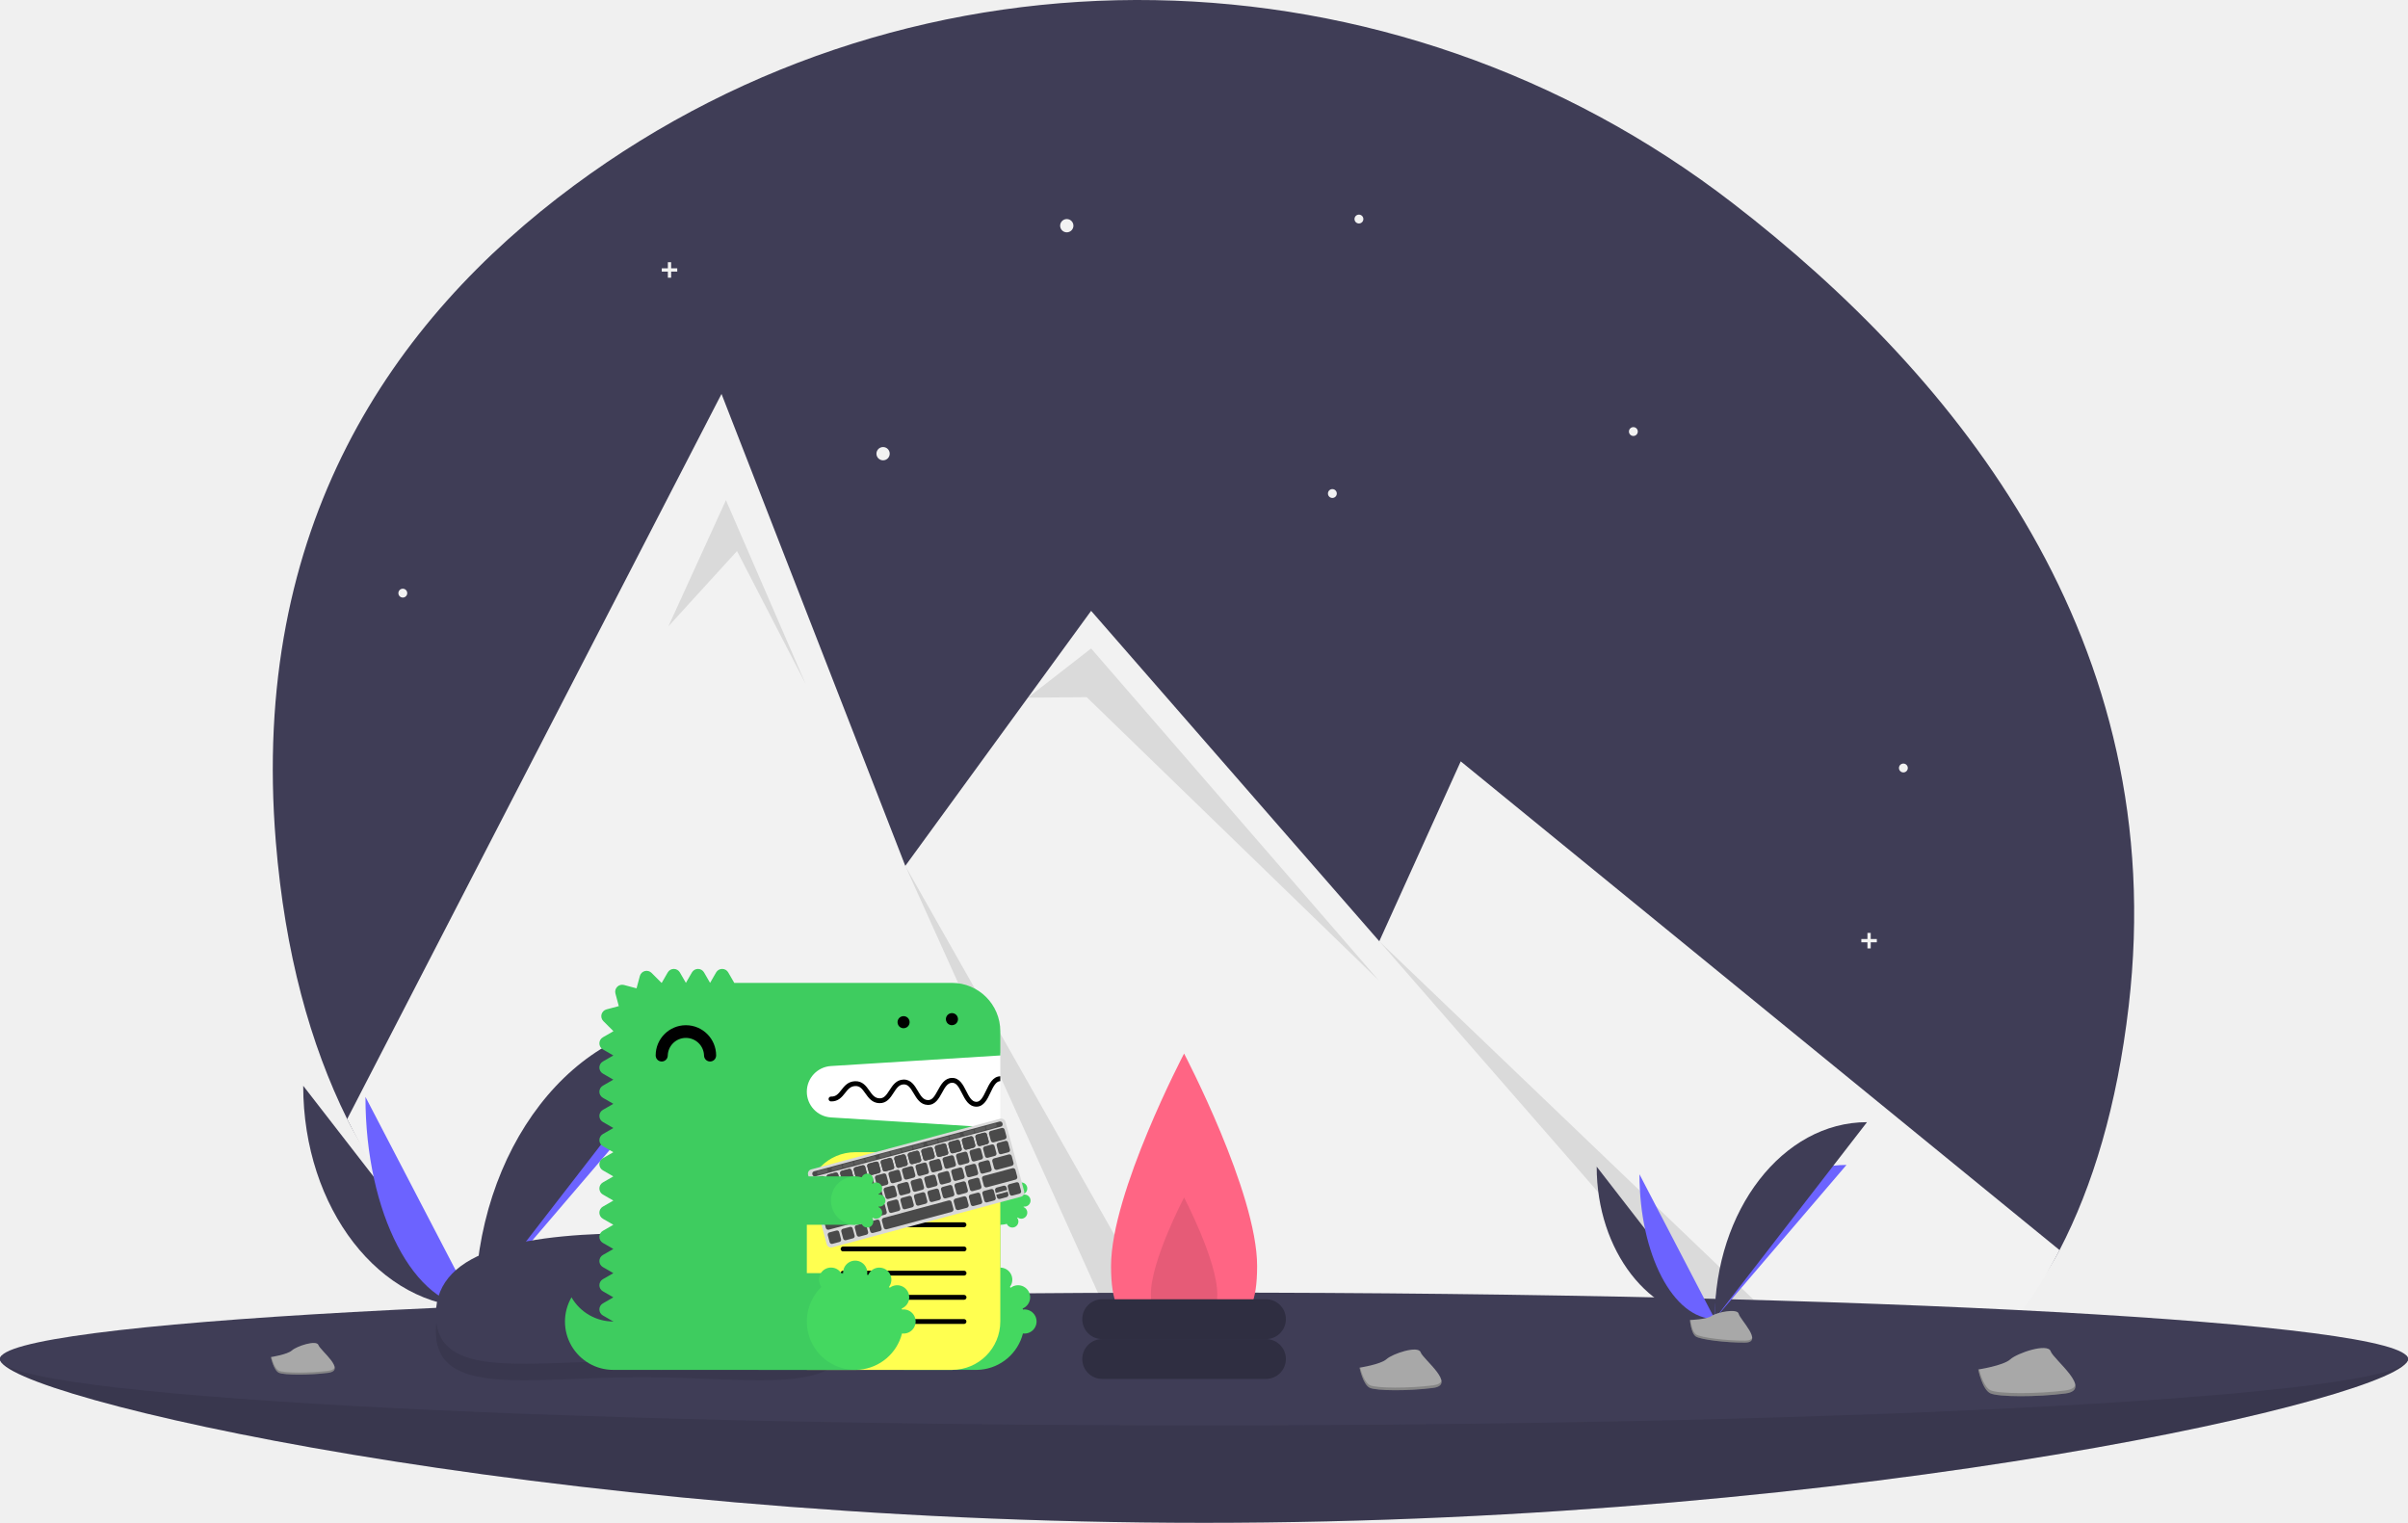
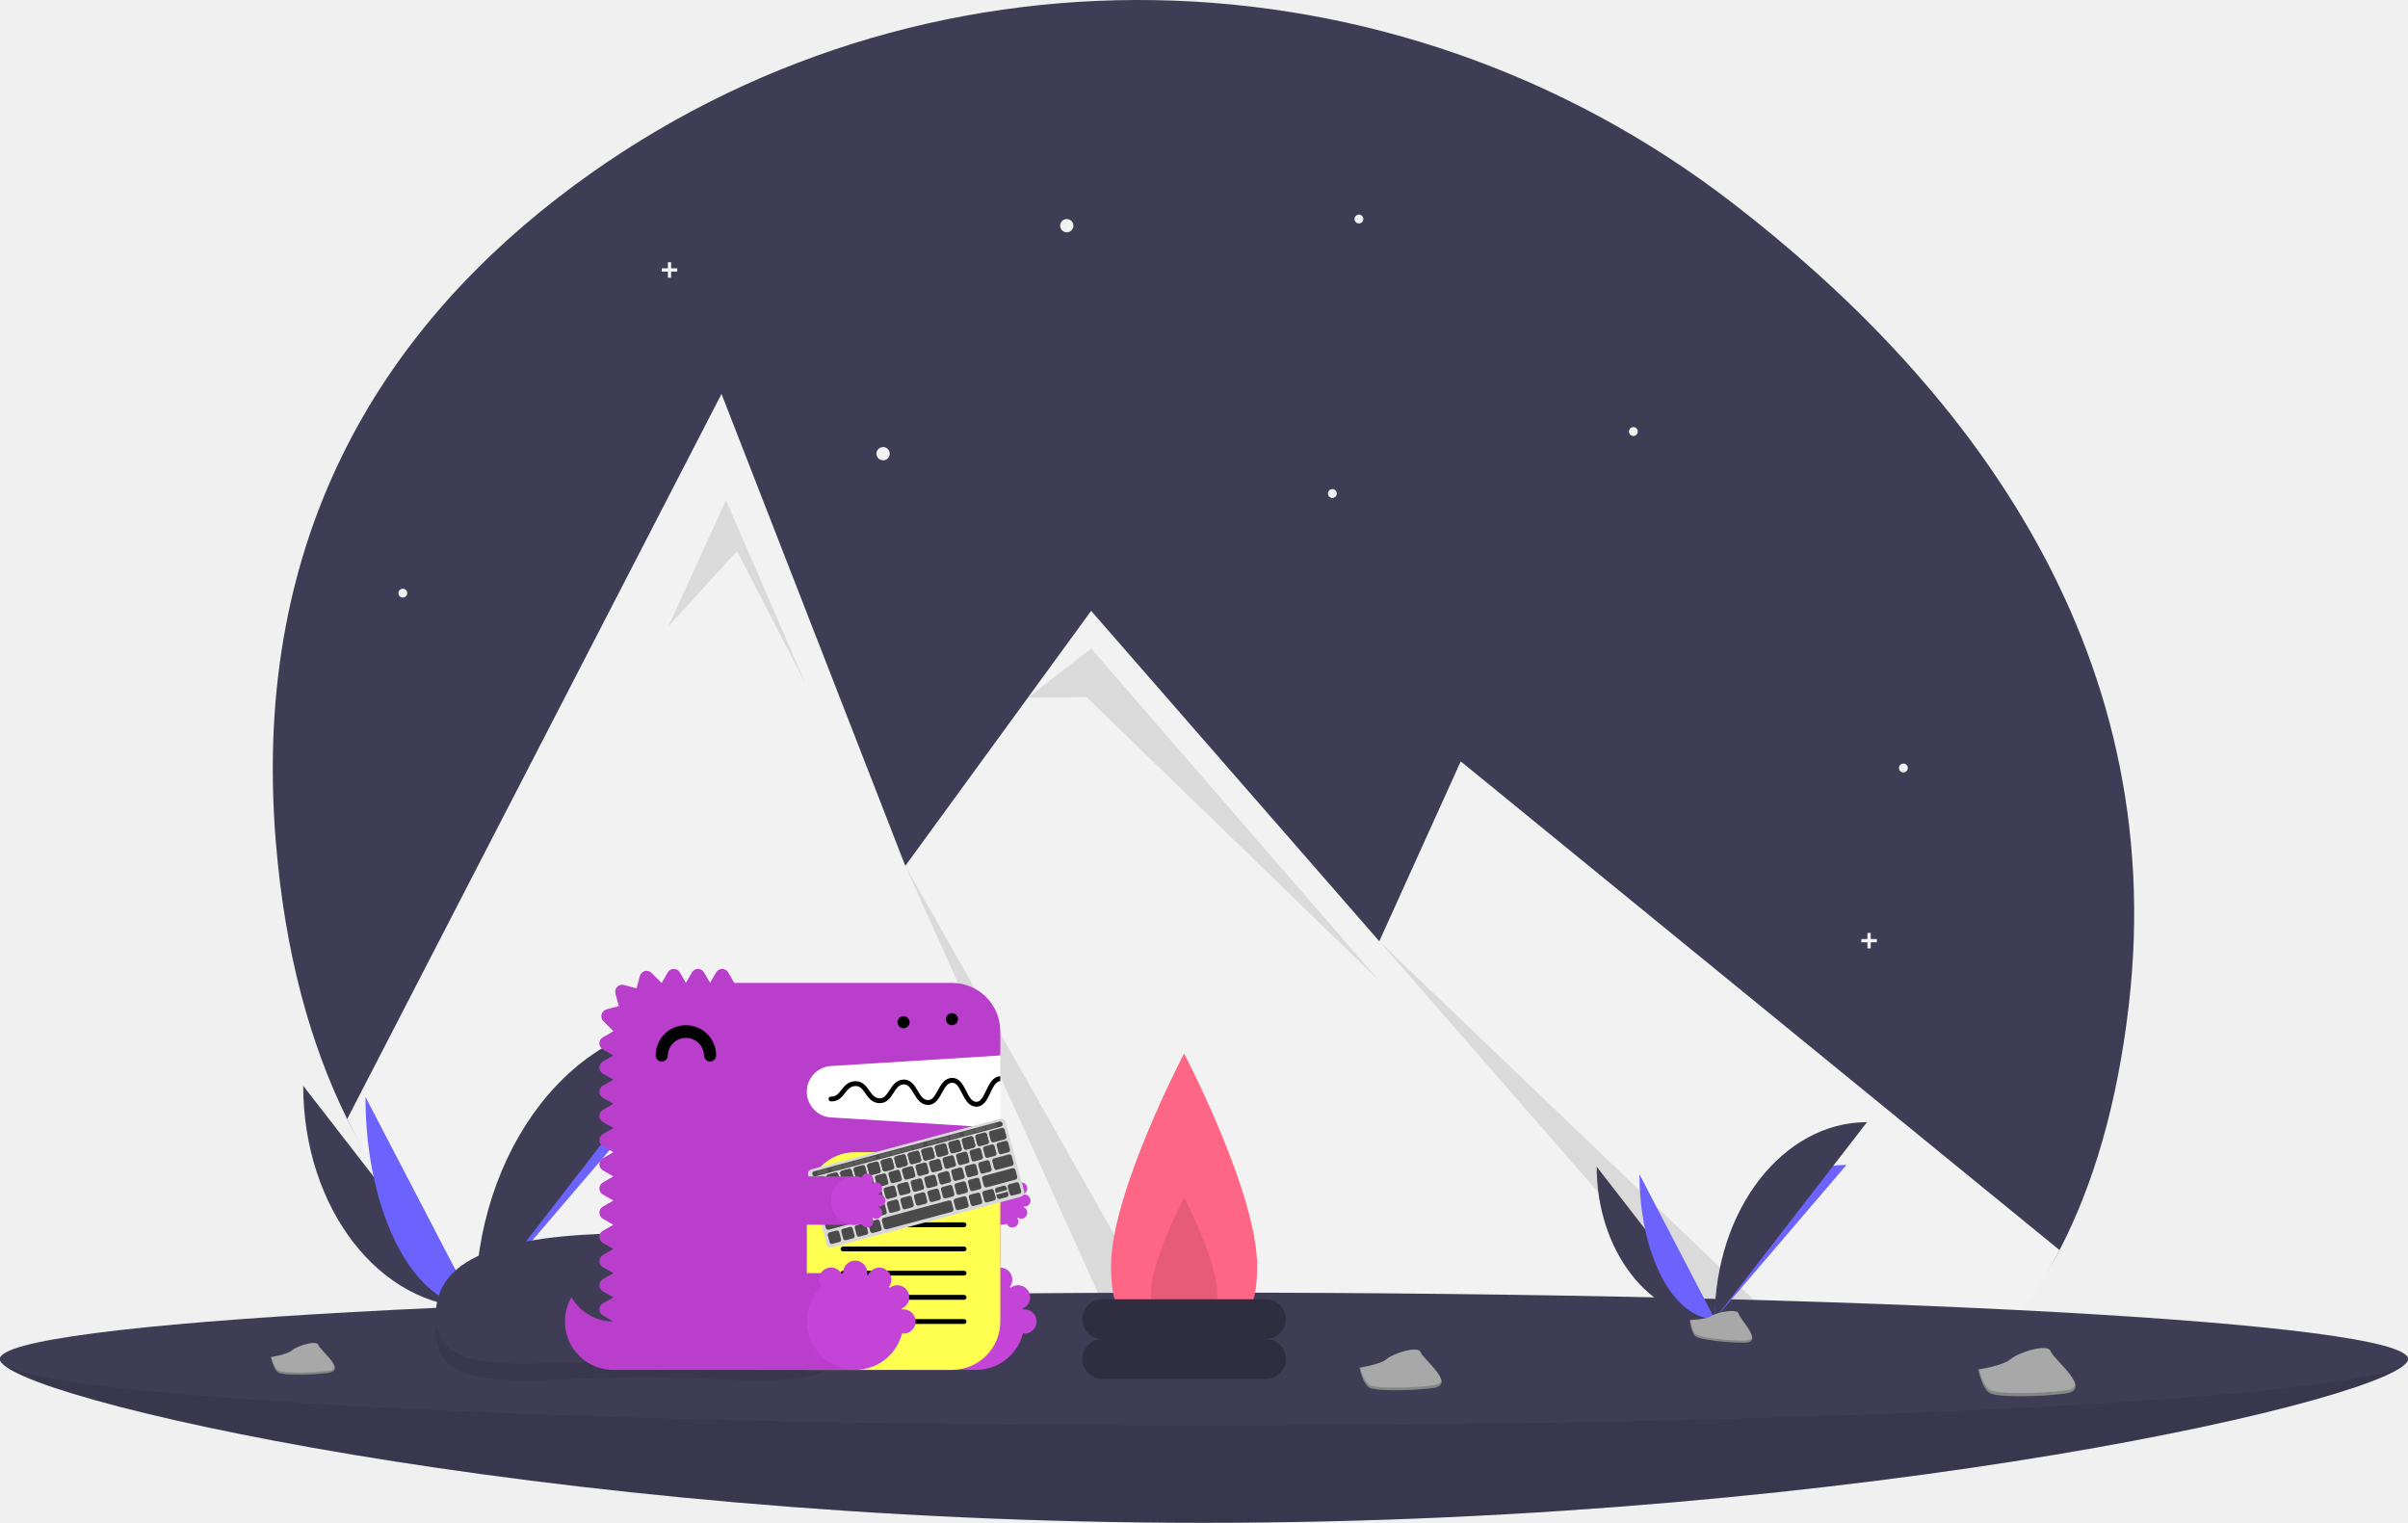
<svg xmlns="http://www.w3.org/2000/svg" width="1088" height="687.962" viewBox="0 0 1088 687.962">
  <g id="Group_12" data-name="Group 12" transform="translate(-57 -56)">
    <g id="Group_11" data-name="Group 11" transform="translate(57 56)">
      <path id="Path_83" data-name="Path 83" d="M1017.81,560.461c-5.27,45.15-16.22,81.4-31.25,110.31-20,38.52-54.21,54.04-84.77,70.28a193.275,193.275,0,0,1-27.46,11.94c-55.61,19.3-117.85,14.18-166.74,3.99a657.282,657.282,0,0,0-104.09-13.16q-14.97-.675-29.97-.67c-15.42.02-293.07,5.29-360.67-131.57-16.69-33.76-28.13-75-32.24-125.27-11.63-142.12,52.29-235.46,134.74-296.47,155.97-115.41,369.76-110.57,523.43,7.88C941.15,276.621,1036.99,396.031,1017.81,560.461Z" transform="translate(-56 -106.019)" fill="#3f3d56" />
      <path id="Path_84" data-name="Path 84" d="M986.56,670.771c-20,38.52-47.21,64.04-77.77,80.28a193.272,193.272,0,0,1-27.46,11.94c-55.61,19.3-117.85,14.18-166.74,3.99a657.3,657.3,0,0,0-104.09-13.16q-14.97-.675-29.97-.67-23.13.03-46.25,1.72c-100.17,7.36-253.82-6.43-321.42-143.29L382,283.981,444.95,445.6l20.09,51.59,55.37-75.98L549,381.981l130.2,149.27,36.8-81.27L970.78,657.9l14.21,11.59Z" transform="translate(-56 -106.019)" fill="#f2f2f2" />
      <path id="Path_85" data-name="Path 85" d="M302,282.962l26-57,36,83-31-60Z" opacity="0.1" />
      <path id="Path_86" data-name="Path 86" d="M610.5,753.821q-14.97-.675-29.97-.67L465.04,497.191Z" transform="translate(-56 -106.019)" opacity="0.1" />
      <path id="Path_87" data-name="Path 87" d="M464.411,315.191,493,292.962l130,150-132-128Z" opacity="0.1" />
      <path id="Path_88" data-name="Path 88" d="M908.79,751.051a193.265,193.265,0,0,1-27.46,11.94L679.2,531.251Z" transform="translate(-56 -106.019)" opacity="0.1" />
      <circle id="Ellipse_11" data-name="Ellipse 11" cx="3" cy="3" r="3" transform="translate(479 98.962)" fill="#f2f2f2" />
      <circle id="Ellipse_12" data-name="Ellipse 12" cx="3" cy="3" r="3" transform="translate(396 201.962)" fill="#f2f2f2" />
      <circle id="Ellipse_13" data-name="Ellipse 13" cx="2" cy="2" r="2" transform="translate(600 220.962)" fill="#f2f2f2" />
      <circle id="Ellipse_14" data-name="Ellipse 14" cx="2" cy="2" r="2" transform="translate(180 265.962)" fill="#f2f2f2" />
      <circle id="Ellipse_15" data-name="Ellipse 15" cx="2" cy="2" r="2" transform="translate(612 96.962)" fill="#f2f2f2" />
      <circle id="Ellipse_16" data-name="Ellipse 16" cx="2" cy="2" r="2" transform="translate(736 192.962)" fill="#f2f2f2" />
      <circle id="Ellipse_17" data-name="Ellipse 17" cx="2" cy="2" r="2" transform="translate(858 344.962)" fill="#f2f2f2" />
      <path id="Path_89" data-name="Path 89" d="M306,121.222h-2.76v-2.76h-1.48v2.76H299V122.7h2.76v2.759h1.48V122.7H306Z" fill="#f2f2f2" />
      <path id="Path_90" data-name="Path 90" d="M848,424.222h-2.76v-2.76h-1.48v2.76H841V425.7h2.76v2.759h1.48V425.7H848Z" fill="#f2f2f2" />
      <path id="Path_91" data-name="Path 91" d="M1144,719.981c0,16.569-243.557,74-544,74s-544-57.431-544-74,243.557,14,544,14S1144,703.413,1144,719.981Z" transform="translate(-56 -106.019)" fill="#3f3d56" />
      <path id="Path_92" data-name="Path 92" d="M1144,719.981c0,16.569-243.557,74-544,74s-544-57.431-544-74,243.557,14,544,14S1144,703.413,1144,719.981Z" transform="translate(-56 -106.019)" opacity="0.1" />
      <ellipse id="Ellipse_18" data-name="Ellipse 18" cx="544" cy="30" rx="544" ry="30" transform="translate(0 583.962)" fill="#3f3d56" />
      <path id="Path_93" data-name="Path 93" d="M624,677.981c0,33.137-14.775,24-33,24s-33,9.137-33-24,33-96,33-96S624,644.844,624,677.981Z" transform="translate(-56 -106.019)" fill="#ff6584" />
      <path id="Path_94" data-name="Path 94" d="M606,690.66c0,15.062-6.716,10.909-15,10.909s-15,4.153-15-10.909,15-43.636,15-43.636S606,675.6,606,690.66Z" transform="translate(-56 -106.019)" opacity="0.1" />
      <rect id="Rectangle_97" data-name="Rectangle 97" width="92" height="18" rx="9" transform="translate(489 604.962)" fill="#2f2e41" />
      <rect id="Rectangle_98" data-name="Rectangle 98" width="92" height="18" rx="9" transform="translate(489 586.962)" fill="#2f2e41" />
      <path id="Path_95" data-name="Path 95" d="M193,596.547c0,55.343,34.719,100.126,77.626,100.126" transform="translate(-56 -106.019)" fill="#3f3d56" />
      <path id="Path_96" data-name="Path 96" d="M270.626,696.673c0-55.965,38.745-101.251,86.626-101.251" transform="translate(-56 -106.019)" fill="#6c63ff" />
      <path id="Path_97" data-name="Path 97" d="M221.125,601.564c0,52.57,22.14,95.109,49.5,95.109" transform="translate(-56 -106.019)" fill="#6c63ff" />
      <path id="Path_98" data-name="Path 98" d="M270.626,696.673c0-71.511,44.783-129.377,100.126-129.377" transform="translate(-56 -106.019)" fill="#3f3d56" />
      <path id="Path_99" data-name="Path 99" d="M254.3,697.379s11.009-.339,14.326-2.7,16.934-5.183,17.757-1.395,16.544,18.844,4.115,18.945-28.879-1.936-32.19-3.953S254.3,697.379,254.3,697.379Z" transform="translate(-56 -106.019)" fill="#a8a8a8" />
      <path id="Path_100" data-name="Path 100" d="M290.716,710.909c-12.429.1-28.879-1.936-32.19-3.953-2.522-1.536-3.527-7.048-3.863-9.591l-.368.014s.7,8.879,4.009,10.9,19.761,4.053,32.19,3.953c3.588-.029,4.827-1.305,4.759-3.2C294.755,710.174,293.386,710.887,290.716,710.909Z" transform="translate(-56 -106.019)" opacity="0.2" />
      <path id="Path_101" data-name="Path 101" d="M777.429,633.081c0,38.029,23.857,68.8,53.341,68.8" transform="translate(-56 -106.019)" fill="#3f3d56" />
      <path id="Path_102" data-name="Path 102" d="M830.769,701.882c0-38.456,26.623-69.575,59.525-69.575" transform="translate(-56 -106.019)" fill="#6c63ff" />
      <path id="Path_103" data-name="Path 103" d="M796.755,636.528c0,36.124,15.213,65.354,34.014,65.354" transform="translate(-56 -106.019)" fill="#6c63ff" />
      <path id="Path_104" data-name="Path 104" d="M830.769,701.882c0-49.139,30.773-88.9,68.8-88.9" transform="translate(-56 -106.019)" fill="#3f3d56" />
      <path id="Path_105" data-name="Path 105" d="M819.548,702.367s7.565-.233,9.844-1.856,11.636-3.562,12.2-.958,11.368,12.949,2.828,13.018-19.844-1.33-22.119-2.716S819.548,702.367,819.548,702.367Z" transform="translate(-56 -106.019)" fill="#a8a8a8" />
      <path id="Path_106" data-name="Path 106" d="M844.574,711.664c-8.54.069-19.844-1.33-22.119-2.716-1.733-1.056-2.423-4.843-2.654-6.59l-.253.01s.479,6.1,2.755,7.487,13.579,2.785,22.119,2.716c2.465-.02,3.317-.9,3.27-2.2C847.349,711.159,846.409,711.649,844.574,711.664Z" transform="translate(-56 -106.019)" opacity="0.2" />
      <path id="Path_107" data-name="Path 107" d="M949.813,724.718s11.36-1.729,14.5-4.591,16.89-7.488,18.217-3.667,19.494,17.447,6.633,19.107-30.153,1.609-33.835-.065S949.813,724.718,949.813,724.718Z" transform="translate(-56 -106.019)" fill="#a8a8a8" />
      <path id="Path_108" data-name="Path 108" d="M989.228,734.173c-12.86,1.659-30.153,1.609-33.835-.065-2.8-1.275-4.535-6.858-5.2-9.45l-.379.061s1.833,9.109,5.516,10.783,20.975,1.725,33.835.065c3.712-.479,4.836-1.956,4.529-3.906C993.319,732.907,991.991,733.817,989.228,734.173Z" transform="translate(-56 -106.019)" opacity="0.2" />
      <path id="Path_109" data-name="Path 109" d="M670.26,723.9s9.587-1.459,12.237-3.875,14.255-6.32,15.374-3.095,16.452,14.725,5.6,16.125-25.448,1.358-28.555-.055S670.26,723.9,670.26,723.9Z" transform="translate(-56 -106.019)" fill="#a8a8a8" />
      <path id="Path_110" data-name="Path 110" d="M703.524,731.875c-10.853,1.4-25.448,1.358-28.555-.055-2.367-1.076-3.827-5.788-4.39-7.976l-.32.051s1.547,7.687,4.655,9.1,17.7,1.456,28.555.055c3.133-.4,4.081-1.651,3.822-3.3C706.977,730.807,705.856,731.575,703.524,731.875Z" transform="translate(-56 -106.019)" opacity="0.2" />
      <path id="Path_111" data-name="Path 111" d="M178.389,719.109s7.463-1.136,9.527-3.016,11.1-4.92,11.969-2.409,12.808,11.463,4.358,12.553-19.811,1.057-22.23-.043S178.389,719.109,178.389,719.109Z" transform="translate(-56 -106.019)" fill="#a8a8a8" />
      <path id="Path_112" data-name="Path 112" d="M204.285,725.321c-8.449,1.09-19.811,1.057-22.23-.043-1.842-.838-2.979-4.506-3.417-6.209l-.249.04s1.2,5.984,3.624,7.085,13.781,1.133,22.23.043c2.439-.315,3.177-1.285,2.976-2.566C206.973,724.489,206.1,725.087,204.285,725.321Z" transform="translate(-56 -106.019)" opacity="0.2" />
      <path id="Path_113" data-name="Path 113" d="M439.7,707.337c0,30.22-42.124,20.873-93.7,20.873s-93.074,9.347-93.074-20.873,42.118-36.793,93.694-36.793S439.7,677.117,439.7,707.337Z" transform="translate(-56 -106.019)" opacity="0.1" />
      <path id="Path_114" data-name="Path 114" d="M439.7,699.9c0,30.22-42.124,20.873-93.7,20.873s-93.074,9.347-93.074-20.873S295.04,663.1,346.616,663.1,439.7,669.676,439.7,699.9Z" transform="translate(-56 -106.019)" fill="#3f3d56" />
    </g>
    <g id="docusaurus_keytar" transform="translate(312.271 493.733)">
      <path id="Path_40" data-name="Path 40" d="M99,52h91.791V89.153H99Z" transform="translate(5.904 -14.001)" fill="#fff" fill-rule="evenodd" />
-       <path id="Path_41" data-name="Path 41" d="M24.855,163.927A21.828,21.828,0,0,1,5.947,153a21.829,21.829,0,0,0,18.908,32.782H46.71V163.927Z" transform="translate(-3 -4.634)" fill="#3ecc5f" fill-rule="evenodd" />
-       <path id="Path_42" data-name="Path 42" d="M121.861,61.1l76.514-4.782V45.39A21.854,21.854,0,0,0,176.52,23.535H78.173L75.441,18.8a3.154,3.154,0,0,0-5.464,0l-2.732,4.732L64.513,18.8a3.154,3.154,0,0,0-5.464,0l-2.732,4.732L53.586,18.8a3.154,3.154,0,0,0-5.464,0L45.39,23.535c-.024,0-.046,0-.071,0l-4.526-4.525a3.153,3.153,0,0,0-5.276,1.414l-1.5,5.577-5.674-1.521a3.154,3.154,0,0,0-3.863,3.864L26,34.023l-5.575,1.494a3.155,3.155,0,0,0-1.416,5.278l4.526,4.526c0,.023,0,.046,0,.07L18.8,48.122a3.154,3.154,0,0,0,0,5.464l4.732,2.732L18.8,59.05a3.154,3.154,0,0,0,0,5.464l4.732,2.732L18.8,69.977a3.154,3.154,0,0,0,0,5.464l4.732,2.732L18.8,80.9a3.154,3.154,0,0,0,0,5.464L23.535,89.1,18.8,91.832a3.154,3.154,0,0,0,0,5.464l4.732,2.732L18.8,102.76a3.154,3.154,0,0,0,0,5.464l4.732,2.732L18.8,113.687a3.154,3.154,0,0,0,0,5.464l4.732,2.732L18.8,124.615a3.154,3.154,0,0,0,0,5.464l4.732,2.732L18.8,135.542a3.154,3.154,0,0,0,0,5.464l4.732,2.732L18.8,146.469a3.154,3.154,0,0,0,0,5.464l4.732,2.732L18.8,157.4a3.154,3.154,0,0,0,0,5.464l4.732,2.732L18.8,168.324a3.154,3.154,0,0,0,0,5.464l4.732,2.732A21.854,21.854,0,0,0,45.39,198.375H176.52a21.854,21.854,0,0,0,21.855-21.855V89.1l-76.514-4.782a11.632,11.632,0,0,1,0-23.219" transform="translate(-1.681 -17.226)" fill="#3ecc5f" fill-rule="evenodd" />
-       <path id="Path_43" data-name="Path 43" d="M143,186.71h32.782V143H143Z" transform="translate(9.984 -5.561)" fill="#3ecc5f" fill-rule="evenodd" />
-       <path id="Path_44" data-name="Path 44" d="M196.71,159.855a5.438,5.438,0,0,0-.7.07c-.042-.164-.081-.329-.127-.493a5.457,5.457,0,1,0-5.4-9.372q-.181-.185-.366-.367a5.454,5.454,0,1,0-9.384-5.4c-.162-.046-.325-.084-.486-.126a5.467,5.467,0,1,0-10.788,0c-.162.042-.325.08-.486.126a5.457,5.457,0,1,0-9.384,5.4,21.843,21.843,0,1,0,36.421,21.02,5.452,5.452,0,1,0,.7-10.858" transform="translate(10.912 -6.025)" fill="#44d860" fill-rule="evenodd" />
-       <path id="Path_45" data-name="Path 45" d="M153,124.855h32.782V103H153Z" transform="translate(10.912 -9.271)" fill="#3ecc5f" fill-rule="evenodd" />
-       <path id="Path_46" data-name="Path 46" d="M194.855,116.765a2.732,2.732,0,1,0,0-5.464,2.811,2.811,0,0,0-.349.035c-.022-.082-.04-.164-.063-.246a2.733,2.733,0,0,0-1.052-5.253,2.7,2.7,0,0,0-1.648.566q-.09-.093-.184-.184a2.7,2.7,0,0,0,.553-1.633,2.732,2.732,0,0,0-5.245-1.07,10.928,10.928,0,1,0,0,21.031,2.732,2.732,0,0,0,5.245-1.07,2.7,2.7,0,0,0-.553-1.633q.093-.09.184-.184a2.7,2.7,0,0,0,1.648.566,2.732,2.732,0,0,0,1.052-5.253c.023-.081.042-.164.063-.246a2.814,2.814,0,0,0,.349.035" transform="translate(12.767 -9.377)" fill="#44d860" fill-rule="evenodd" />
+       <path id="Path_41" data-name="Path 41" d="M24.855,163.927A21.828,21.828,0,0,1,5.947,153a21.829,21.829,0,0,0,18.908,32.782H46.71V163.927Z" transform="translate(-3 -4.634)" fill="#b93ecc" fill-rule="evenodd" />
+       <path id="Path_42" data-name="Path 42" d="M121.861,61.1l76.514-4.782V45.39A21.854,21.854,0,0,0,176.52,23.535H78.173L75.441,18.8a3.154,3.154,0,0,0-5.464,0l-2.732,4.732L64.513,18.8a3.154,3.154,0,0,0-5.464,0l-2.732,4.732L53.586,18.8a3.154,3.154,0,0,0-5.464,0L45.39,23.535c-.024,0-.046,0-.071,0l-4.526-4.525a3.153,3.153,0,0,0-5.276,1.414l-1.5,5.577-5.674-1.521a3.154,3.154,0,0,0-3.863,3.864L26,34.023l-5.575,1.494a3.155,3.155,0,0,0-1.416,5.278l4.526,4.526c0,.023,0,.046,0,.07L18.8,48.122a3.154,3.154,0,0,0,0,5.464l4.732,2.732L18.8,59.05a3.154,3.154,0,0,0,0,5.464l4.732,2.732L18.8,69.977a3.154,3.154,0,0,0,0,5.464l4.732,2.732L18.8,80.9a3.154,3.154,0,0,0,0,5.464L23.535,89.1,18.8,91.832a3.154,3.154,0,0,0,0,5.464l4.732,2.732L18.8,102.76a3.154,3.154,0,0,0,0,5.464l4.732,2.732L18.8,113.687a3.154,3.154,0,0,0,0,5.464l4.732,2.732L18.8,124.615a3.154,3.154,0,0,0,0,5.464l4.732,2.732L18.8,135.542a3.154,3.154,0,0,0,0,5.464l4.732,2.732L18.8,146.469a3.154,3.154,0,0,0,0,5.464l4.732,2.732L18.8,157.4a3.154,3.154,0,0,0,0,5.464l4.732,2.732L18.8,168.324a3.154,3.154,0,0,0,0,5.464l4.732,2.732A21.854,21.854,0,0,0,45.39,198.375H176.52a21.854,21.854,0,0,0,21.855-21.855V89.1l-76.514-4.782a11.632,11.632,0,0,1,0-23.219" transform="translate(-1.681 -17.226)" fill="#b93ecc" fill-rule="evenodd" />
+       <path id="Path_43" data-name="Path 43" d="M143,186.71h32.782V143H143Z" transform="translate(9.984 -5.561)" fill="#b93ecc" fill-rule="evenodd" />
+       <path id="Path_44" data-name="Path 44" d="M196.71,159.855a5.438,5.438,0,0,0-.7.07c-.042-.164-.081-.329-.127-.493a5.457,5.457,0,1,0-5.4-9.372q-.181-.185-.366-.367a5.454,5.454,0,1,0-9.384-5.4c-.162-.046-.325-.084-.486-.126a5.467,5.467,0,1,0-10.788,0c-.162.042-.325.08-.486.126a5.457,5.457,0,1,0-9.384,5.4,21.843,21.843,0,1,0,36.421,21.02,5.452,5.452,0,1,0,.7-10.858" transform="translate(10.912 -6.025)" fill="#c444d8" fill-rule="evenodd" />
+       <path id="Path_45" data-name="Path 45" d="M153,124.855h32.782V103H153Z" transform="translate(10.912 -9.271)" fill="#b93ecc" fill-rule="evenodd" />
+       <path id="Path_46" data-name="Path 46" d="M194.855,116.765a2.732,2.732,0,1,0,0-5.464,2.811,2.811,0,0,0-.349.035c-.022-.082-.04-.164-.063-.246a2.733,2.733,0,0,0-1.052-5.253,2.7,2.7,0,0,0-1.648.566q-.09-.093-.184-.184a2.7,2.7,0,0,0,.553-1.633,2.732,2.732,0,0,0-5.245-1.07,10.928,10.928,0,1,0,0,21.031,2.732,2.732,0,0,0,5.245-1.07,2.7,2.7,0,0,0-.553-1.633q.093-.09.184-.184a2.7,2.7,0,0,0,1.648.566,2.732,2.732,0,0,0,1.052-5.253c.023-.081.042-.164.063-.246a2.814,2.814,0,0,0,.349.035" transform="translate(12.767 -9.377)" fill="#c444d8" fill-rule="evenodd" />
      <path id="Path_47" data-name="Path 47" d="M65.087,56.891a2.732,2.732,0,0,1-2.732-2.732,8.2,8.2,0,0,0-16.391,0,2.732,2.732,0,0,1-5.464,0,13.659,13.659,0,0,1,27.319,0,2.732,2.732,0,0,1-2.732,2.732" transform="translate(0.478 -15.068)" fill-rule="evenodd" />
      <path id="Path_48" data-name="Path 48" d="M103,191.347h65.565a21.854,21.854,0,0,0,21.855-21.855V93H124.855A21.854,21.854,0,0,0,103,114.855Z" transform="translate(6.275 -10.199)" fill="#ffff50" fill-rule="evenodd" />
      <path id="Path_49" data-name="Path 49" d="M173.216,129.787H118.535a1.093,1.093,0,1,1,0-2.185h54.681a1.093,1.093,0,0,1,0,2.185m0,21.855H118.535a1.093,1.093,0,1,1,0-2.186h54.681a1.093,1.093,0,0,1,0,2.186m0,21.855H118.535a1.093,1.093,0,1,1,0-2.185h54.681a1.093,1.093,0,0,1,0,2.185m0-54.434H118.535a1.093,1.093,0,1,1,0-2.185h54.681a1.093,1.093,0,0,1,0,2.185m0,21.652H118.535a1.093,1.093,0,1,1,0-2.186h54.681a1.093,1.093,0,0,1,0,2.186m0,21.855H118.535a1.093,1.093,0,1,1,0-2.186h54.681a1.093,1.093,0,0,1,0,2.186M189.585,61.611c-.013,0-.024-.007-.037-.005-3.377.115-4.974,3.492-6.384,6.472-1.471,3.114-2.608,5.139-4.473,5.078-2.064-.074-3.244-2.406-4.494-4.874-1.436-2.835-3.075-6.049-6.516-5.929-3.329.114-4.932,3.053-6.346,5.646-1.5,2.762-2.529,4.442-4.5,4.364-2.106-.076-3.225-1.972-4.52-4.167-1.444-2.443-3.112-5.191-6.487-5.1-3.272.113-4.879,2.606-6.3,4.808-1.5,2.328-2.552,3.746-4.551,3.662-2.156-.076-3.27-1.65-4.558-3.472-1.447-2.047-3.077-4.363-6.442-4.251-3.2.109-4.807,2.153-6.224,3.954-1.346,1.709-2.4,3.062-4.621,2.977a1.093,1.093,0,0,0-.079,2.186c3.3.11,4.967-1.967,6.417-3.81,1.286-1.635,2.4-3.045,4.582-3.12,2.1-.09,3.091,1.218,4.584,3.327,1.417,2,3.026,4.277,6.263,4.394,3.391.114,5.022-2.42,6.467-4.663,1.292-2,2.406-3.734,4.535-3.807,1.959-.073,3.026,1.475,4.529,4.022,1.417,2.4,3.023,5.121,6.324,5.241,3.415.118,5.064-2.863,6.5-5.5,1.245-2.282,2.419-4.437,4.5-4.509,1.959-.046,2.981,1.743,4.492,4.732,1.412,2.79,3.013,5.95,6.365,6.071l.185,0c3.348,0,4.937-3.36,6.343-6.331,1.245-2.634,2.423-5.114,4.444-5.216Z" transform="translate(7.109 -13.11)" fill-rule="evenodd" />
-       <path id="Path_50" data-name="Path 50" d="M83,186.71h43.71V143H83Z" transform="translate(4.42 -5.561)" fill="#3ecc5f" fill-rule="evenodd" />
+       <path id="Path_50" data-name="Path 50" d="M83,186.71h43.71V143H83Z" transform="translate(4.42 -5.561)" fill="#b93ecc" fill-rule="evenodd" />
      <g id="Group_8" data-name="Group 8" transform="matrix(0.966, -0.259, 0.259, 0.966, 109.327, 91.085)">
        <rect id="Rectangle_3" data-name="Rectangle 3" width="92.361" height="36.462" rx="2" transform="translate(0 0)" fill="#d8d8d8" />
        <g id="Group_2" data-name="Group 2" transform="translate(1.531 23.03)">
          <rect id="Rectangle_4" data-name="Rectangle 4" width="5.336" height="5.336" rx="1" transform="translate(16.797 0)" fill="#4a4a4a" />
          <rect id="Rectangle_5" data-name="Rectangle 5" width="5.336" height="5.336" rx="1" transform="translate(23.12 0)" fill="#4a4a4a" />
          <rect id="Rectangle_6" data-name="Rectangle 6" width="5.336" height="5.336" rx="1" transform="translate(29.444 0)" fill="#4a4a4a" />
          <rect id="Rectangle_7" data-name="Rectangle 7" width="5.336" height="5.336" rx="1" transform="translate(35.768 0)" fill="#4a4a4a" />
          <rect id="Rectangle_8" data-name="Rectangle 8" width="5.336" height="5.336" rx="1" transform="translate(42.091 0)" fill="#4a4a4a" />
          <rect id="Rectangle_9" data-name="Rectangle 9" width="5.336" height="5.336" rx="1" transform="translate(48.415 0)" fill="#4a4a4a" />
          <rect id="Rectangle_10" data-name="Rectangle 10" width="5.336" height="5.336" rx="1" transform="translate(54.739 0)" fill="#4a4a4a" />
          <rect id="Rectangle_11" data-name="Rectangle 11" width="5.336" height="5.336" rx="1" transform="translate(61.063 0)" fill="#4a4a4a" />
          <rect id="Rectangle_12" data-name="Rectangle 12" width="5.336" height="5.336" rx="1" transform="translate(67.386 0)" fill="#4a4a4a" />
          <path id="Path_51" data-name="Path 51" d="M1.093,0H14.518a1.093,1.093,0,0,1,1.093,1.093V4.243a1.093,1.093,0,0,1-1.093,1.093H1.093A1.093,1.093,0,0,1,0,4.243V1.093A1.093,1.093,0,0,1,1.093,0ZM75,0H88.426a1.093,1.093,0,0,1,1.093,1.093V4.243a1.093,1.093,0,0,1-1.093,1.093H75a1.093,1.093,0,0,1-1.093-1.093V1.093A1.093,1.093,0,0,1,75,0Z" transform="translate(0 0)" fill="#4a4a4a" fill-rule="evenodd" />
        </g>
        <g id="Group_3" data-name="Group 3" transform="translate(1.531 10.261)">
          <path id="Path_52" data-name="Path 52" d="M1.093,0H6.218A1.093,1.093,0,0,1,7.31,1.093V4.242A1.093,1.093,0,0,1,6.218,5.335H1.093A1.093,1.093,0,0,1,0,4.242V1.093A1.093,1.093,0,0,1,1.093,0Z" transform="translate(0 0)" fill="#4a4a4a" fill-rule="evenodd" />
          <rect id="Rectangle_13" data-name="Rectangle 13" width="5.336" height="5.336" rx="1" transform="translate(8.299 0)" fill="#4a4a4a" />
          <rect id="Rectangle_14" data-name="Rectangle 14" width="5.336" height="5.336" rx="1" transform="translate(14.623 0)" fill="#4a4a4a" />
          <rect id="Rectangle_15" data-name="Rectangle 15" width="5.336" height="5.336" rx="1" transform="translate(20.947 0)" fill="#4a4a4a" />
          <rect id="Rectangle_16" data-name="Rectangle 16" width="5.336" height="5.336" rx="1" transform="translate(27.271 0)" fill="#4a4a4a" />
          <rect id="Rectangle_17" data-name="Rectangle 17" width="5.336" height="5.336" rx="1" transform="translate(33.594 0)" fill="#4a4a4a" />
          <rect id="Rectangle_18" data-name="Rectangle 18" width="5.336" height="5.336" rx="1" transform="translate(39.918 0)" fill="#4a4a4a" />
          <rect id="Rectangle_19" data-name="Rectangle 19" width="5.336" height="5.336" rx="1" transform="translate(46.242 0)" fill="#4a4a4a" />
          <rect id="Rectangle_20" data-name="Rectangle 20" width="5.336" height="5.336" rx="1" transform="translate(52.565 0)" fill="#4a4a4a" />
          <rect id="Rectangle_21" data-name="Rectangle 21" width="5.336" height="5.336" rx="1" transform="translate(58.888 0)" fill="#4a4a4a" />
          <rect id="Rectangle_22" data-name="Rectangle 22" width="5.336" height="5.336" rx="1" transform="translate(65.212 0)" fill="#4a4a4a" />
          <rect id="Rectangle_23" data-name="Rectangle 23" width="5.336" height="5.336" rx="1" transform="translate(71.536 0)" fill="#4a4a4a" />
          <rect id="Rectangle_24" data-name="Rectangle 24" width="5.336" height="5.336" rx="1" transform="translate(77.859 0)" fill="#4a4a4a" />
          <rect id="Rectangle_25" data-name="Rectangle 25" width="5.336" height="5.336" rx="1" transform="translate(84.183 0)" fill="#4a4a4a" />
        </g>
        <g id="Group_4" data-name="Group 4" transform="translate(91.05 9.546) rotate(180)">
          <path id="Path_53" data-name="Path 53" d="M1.093,0H6.219A1.093,1.093,0,0,1,7.312,1.093v3.15A1.093,1.093,0,0,1,6.219,5.336H1.093A1.093,1.093,0,0,1,0,4.243V1.093A1.093,1.093,0,0,1,1.093,0Z" transform="translate(0 0)" fill="#4a4a4a" fill-rule="evenodd" />
          <rect id="Rectangle_26" data-name="Rectangle 26" width="5.336" height="5.336" rx="1" transform="translate(8.299 0)" fill="#4a4a4a" />
          <rect id="Rectangle_27" data-name="Rectangle 27" width="5.336" height="5.336" rx="1" transform="translate(14.623 0)" fill="#4a4a4a" />
          <rect id="Rectangle_28" data-name="Rectangle 28" width="5.336" height="5.336" rx="1" transform="translate(20.947 0)" fill="#4a4a4a" />
          <rect id="Rectangle_29" data-name="Rectangle 29" width="5.336" height="5.336" rx="1" transform="translate(27.271 0)" fill="#4a4a4a" />
          <rect id="Rectangle_30" data-name="Rectangle 30" width="5.336" height="5.336" rx="1" transform="translate(33.594 0)" fill="#4a4a4a" />
          <rect id="Rectangle_31" data-name="Rectangle 31" width="5.336" height="5.336" rx="1" transform="translate(39.918 0)" fill="#4a4a4a" />
          <rect id="Rectangle_32" data-name="Rectangle 32" width="5.336" height="5.336" rx="1" transform="translate(46.242 0)" fill="#4a4a4a" />
          <rect id="Rectangle_33" data-name="Rectangle 33" width="5.336" height="5.336" rx="1" transform="translate(52.565 0)" fill="#4a4a4a" />
          <rect id="Rectangle_34" data-name="Rectangle 34" width="5.336" height="5.336" rx="1" transform="translate(58.889 0)" fill="#4a4a4a" />
          <rect id="Rectangle_35" data-name="Rectangle 35" width="5.336" height="5.336" rx="1" transform="translate(65.213 0)" fill="#4a4a4a" />
          <rect id="Rectangle_36" data-name="Rectangle 36" width="5.336" height="5.336" rx="1" transform="translate(71.537 0)" fill="#4a4a4a" />
          <rect id="Rectangle_37" data-name="Rectangle 37" width="5.336" height="5.336" rx="1" transform="translate(77.86 0)" fill="#4a4a4a" />
          <rect id="Rectangle_38" data-name="Rectangle 38" width="5.336" height="5.336" rx="1" transform="translate(84.183 0)" fill="#4a4a4a" />
          <rect id="Rectangle_39" data-name="Rectangle 39" width="5.336" height="5.336" rx="1" transform="translate(8.299 0)" fill="#4a4a4a" />
          <rect id="Rectangle_40" data-name="Rectangle 40" width="5.336" height="5.336" rx="1" transform="translate(14.623 0)" fill="#4a4a4a" />
          <rect id="Rectangle_41" data-name="Rectangle 41" width="5.336" height="5.336" rx="1" transform="translate(20.947 0)" fill="#4a4a4a" />
          <rect id="Rectangle_42" data-name="Rectangle 42" width="5.336" height="5.336" rx="1" transform="translate(27.271 0)" fill="#4a4a4a" />
          <rect id="Rectangle_43" data-name="Rectangle 43" width="5.336" height="5.336" rx="1" transform="translate(33.594 0)" fill="#4a4a4a" />
          <rect id="Rectangle_44" data-name="Rectangle 44" width="5.336" height="5.336" rx="1" transform="translate(39.918 0)" fill="#4a4a4a" />
          <rect id="Rectangle_45" data-name="Rectangle 45" width="5.336" height="5.336" rx="1" transform="translate(46.242 0)" fill="#4a4a4a" />
          <rect id="Rectangle_46" data-name="Rectangle 46" width="5.336" height="5.336" rx="1" transform="translate(52.565 0)" fill="#4a4a4a" />
          <rect id="Rectangle_47" data-name="Rectangle 47" width="5.336" height="5.336" rx="1" transform="translate(58.889 0)" fill="#4a4a4a" />
          <rect id="Rectangle_48" data-name="Rectangle 48" width="5.336" height="5.336" rx="1" transform="translate(65.213 0)" fill="#4a4a4a" />
          <rect id="Rectangle_49" data-name="Rectangle 49" width="5.336" height="5.336" rx="1" transform="translate(71.537 0)" fill="#4a4a4a" />
          <rect id="Rectangle_50" data-name="Rectangle 50" width="5.336" height="5.336" rx="1" transform="translate(77.86 0)" fill="#4a4a4a" />
          <rect id="Rectangle_51" data-name="Rectangle 51" width="5.336" height="5.336" rx="1" transform="translate(84.183 0)" fill="#4a4a4a" />
        </g>
        <g id="Group_6" data-name="Group 6" transform="translate(1.531 16.584)">
          <path id="Path_54" data-name="Path 54" d="M1.093,0h7.3A1.093,1.093,0,0,1,9.485,1.093v3.15A1.093,1.093,0,0,1,8.392,5.336h-7.3A1.093,1.093,0,0,1,0,4.243V1.094A1.093,1.093,0,0,1,1.093,0Z" transform="translate(0 0)" fill="#4a4a4a" fill-rule="evenodd" />
          <g id="Group_5" data-name="Group 5" transform="translate(10.671 0)">
            <rect id="Rectangle_52" data-name="Rectangle 52" width="5.336" height="5.336" rx="1" fill="#4a4a4a" />
            <rect id="Rectangle_53" data-name="Rectangle 53" width="5.336" height="5.336" rx="1" transform="translate(6.324 0)" fill="#4a4a4a" />
            <rect id="Rectangle_54" data-name="Rectangle 54" width="5.336" height="5.336" rx="1" transform="translate(12.647 0)" fill="#4a4a4a" />
            <rect id="Rectangle_55" data-name="Rectangle 55" width="5.336" height="5.336" rx="1" transform="translate(18.971 0)" fill="#4a4a4a" />
            <rect id="Rectangle_56" data-name="Rectangle 56" width="5.336" height="5.336" rx="1" transform="translate(25.295 0)" fill="#4a4a4a" />
            <rect id="Rectangle_57" data-name="Rectangle 57" width="5.336" height="5.336" rx="1" transform="translate(31.619 0)" fill="#4a4a4a" />
            <rect id="Rectangle_58" data-name="Rectangle 58" width="5.336" height="5.336" rx="1" transform="translate(37.942 0)" fill="#4a4a4a" />
            <rect id="Rectangle_59" data-name="Rectangle 59" width="5.336" height="5.336" rx="1" transform="translate(44.265 0)" fill="#4a4a4a" />
            <rect id="Rectangle_60" data-name="Rectangle 60" width="5.336" height="5.336" rx="1" transform="translate(50.589 0)" fill="#4a4a4a" />
            <rect id="Rectangle_61" data-name="Rectangle 61" width="5.336" height="5.336" rx="1" transform="translate(56.912 0)" fill="#4a4a4a" />
            <rect id="Rectangle_62" data-name="Rectangle 62" width="5.336" height="5.336" rx="1" transform="translate(63.236 0)" fill="#4a4a4a" />
          </g>
          <path id="Path_55" data-name="Path 55" d="M1.094,0H8A1.093,1.093,0,0,1,9.091,1.093v3.15A1.093,1.093,0,0,1,8,5.336H1.093A1.093,1.093,0,0,1,0,4.243V1.094A1.093,1.093,0,0,1,1.093,0Z" transform="translate(80.428 0)" fill="#4a4a4a" fill-rule="evenodd" />
        </g>
        <g id="Group_7" data-name="Group 7" transform="translate(1.531 29.627)">
          <rect id="Rectangle_63" data-name="Rectangle 63" width="5.336" height="5.336" rx="1" transform="translate(0 0)" fill="#4a4a4a" />
          <rect id="Rectangle_64" data-name="Rectangle 64" width="5.336" height="5.336" rx="1" transform="translate(6.324 0)" fill="#4a4a4a" />
          <rect id="Rectangle_65" data-name="Rectangle 65" width="5.336" height="5.336" rx="1" transform="translate(12.647 0)" fill="#4a4a4a" />
          <rect id="Rectangle_66" data-name="Rectangle 66" width="5.336" height="5.336" rx="1" transform="translate(18.971 0)" fill="#4a4a4a" />
          <path id="Path_56" data-name="Path 56" d="M1.093,0H31.515a1.093,1.093,0,0,1,1.093,1.093V4.244a1.093,1.093,0,0,1-1.093,1.093H1.093A1.093,1.093,0,0,1,0,4.244V1.093A1.093,1.093,0,0,1,1.093,0ZM34.687,0h3.942a1.093,1.093,0,0,1,1.093,1.093V4.244a1.093,1.093,0,0,1-1.093,1.093H34.687a1.093,1.093,0,0,1-1.093-1.093V1.093A1.093,1.093,0,0,1,34.687,0Z" transform="translate(25.294 0)" fill="#4a4a4a" fill-rule="evenodd" />
          <rect id="Rectangle_67" data-name="Rectangle 67" width="5.336" height="5.336" rx="1" transform="translate(66.003 0)" fill="#4a4a4a" />
          <rect id="Rectangle_68" data-name="Rectangle 68" width="5.336" height="5.336" rx="1" transform="translate(72.327 0)" fill="#4a4a4a" />
          <rect id="Rectangle_69" data-name="Rectangle 69" width="5.336" height="5.336" rx="1" transform="translate(84.183 0)" fill="#4a4a4a" />
          <path id="Path_57" data-name="Path 57" d="M5.336,0V1.18A1.093,1.093,0,0,1,4.243,2.273H1.093A1.093,1.093,0,0,1,0,1.18V0Z" transform="translate(83.59 2.273) rotate(180)" fill="#4a4a4a" />
          <path id="Path_58" data-name="Path 58" d="M5.336,0V1.18A1.093,1.093,0,0,1,4.243,2.273H1.093A1.093,1.093,0,0,1,0,1.18V0Z" transform="translate(78.255 3.063)" fill="#4a4a4a" />
        </g>
        <rect id="Rectangle_70" data-name="Rectangle 70" width="88.927" height="2.371" rx="1.085" transform="translate(1.925 1.17)" fill="#4a4a4a" />
        <rect id="Rectangle_71" data-name="Rectangle 71" width="4.986" height="1.581" rx="0.723" transform="translate(4.1 1.566)" fill="#d8d8d8" opacity="0.136" />
        <rect id="Rectangle_72" data-name="Rectangle 72" width="4.986" height="1.581" rx="0.723" transform="translate(10.923 1.566)" fill="#d8d8d8" opacity="0.136" />
        <rect id="Rectangle_73" data-name="Rectangle 73" width="4.986" height="1.581" rx="0.723" transform="translate(16.173 1.566)" fill="#d8d8d8" opacity="0.136" />
        <rect id="Rectangle_74" data-name="Rectangle 74" width="4.986" height="1.581" rx="0.723" transform="translate(21.421 1.566)" fill="#d8d8d8" opacity="0.136" />
        <rect id="Rectangle_75" data-name="Rectangle 75" width="4.986" height="1.581" rx="0.723" transform="translate(26.671 1.566)" fill="#d8d8d8" opacity="0.136" />
        <rect id="Rectangle_76" data-name="Rectangle 76" width="4.986" height="1.581" rx="0.723" transform="translate(33.232 1.566)" fill="#d8d8d8" opacity="0.136" />
        <rect id="Rectangle_77" data-name="Rectangle 77" width="4.986" height="1.581" rx="0.723" transform="translate(38.48 1.566)" fill="#d8d8d8" opacity="0.136" />
        <rect id="Rectangle_78" data-name="Rectangle 78" width="4.986" height="1.581" rx="0.723" transform="translate(43.73 1.566)" fill="#d8d8d8" opacity="0.136" />
        <rect id="Rectangle_79" data-name="Rectangle 79" width="4.986" height="1.581" rx="0.723" transform="translate(48.978 1.566)" fill="#d8d8d8" opacity="0.136" />
        <rect id="Rectangle_80" data-name="Rectangle 80" width="4.986" height="1.581" rx="0.723" transform="translate(55.54 1.566)" fill="#d8d8d8" opacity="0.136" />
        <rect id="Rectangle_81" data-name="Rectangle 81" width="4.986" height="1.581" rx="0.723" transform="translate(60.788 1.566)" fill="#d8d8d8" opacity="0.136" />
        <rect id="Rectangle_82" data-name="Rectangle 82" width="4.986" height="1.581" rx="0.723" transform="translate(66.038 1.566)" fill="#d8d8d8" opacity="0.136" />
        <rect id="Rectangle_83" data-name="Rectangle 83" width="4.986" height="1.581" rx="0.723" transform="translate(72.599 1.566)" fill="#d8d8d8" opacity="0.136" />
        <rect id="Rectangle_84" data-name="Rectangle 84" width="4.986" height="1.581" rx="0.723" transform="translate(77.847 1.566)" fill="#d8d8d8" opacity="0.136" />
        <rect id="Rectangle_85" data-name="Rectangle 85" width="4.986" height="1.581" rx="0.723" transform="translate(83.097 1.566)" fill="#d8d8d8" opacity="0.136" />
      </g>
-       <path id="Path_59" data-name="Path 59" d="M146.71,159.855a5.439,5.439,0,0,0-.7.07c-.042-.164-.081-.329-.127-.493a5.457,5.457,0,1,0-5.4-9.372q-.181-.185-.366-.367a5.454,5.454,0,1,0-9.384-5.4c-.162-.046-.325-.084-.486-.126a5.467,5.467,0,1,0-10.788,0c-.162.042-.325.08-.486.126a5.457,5.457,0,1,0-9.384,5.4,21.843,21.843,0,1,0,36.421,21.02,5.452,5.452,0,1,0,.7-10.858" transform="translate(6.275 -6.025)" fill="#44d860" fill-rule="evenodd" />
-       <path id="Path_60" data-name="Path 60" d="M83,124.855h43.71V103H83Z" transform="translate(4.42 -9.271)" fill="#3ecc5f" fill-rule="evenodd" />
-       <path id="Path_61" data-name="Path 61" d="M134.855,116.765a2.732,2.732,0,1,0,0-5.464,2.811,2.811,0,0,0-.349.035c-.022-.082-.04-.164-.063-.246a2.733,2.733,0,0,0-1.052-5.253,2.7,2.7,0,0,0-1.648.566q-.09-.093-.184-.184a2.7,2.7,0,0,0,.553-1.633,2.732,2.732,0,0,0-5.245-1.07,10.928,10.928,0,1,0,0,21.031,2.732,2.732,0,0,0,5.245-1.07,2.7,2.7,0,0,0-.553-1.633q.093-.09.184-.184a2.7,2.7,0,0,0,1.648.566,2.732,2.732,0,0,0,1.052-5.253c.023-.081.042-.164.063-.246a2.811,2.811,0,0,0,.349.035" transform="translate(7.202 -9.377)" fill="#44d860" fill-rule="evenodd" />
+       <path id="Path_59" data-name="Path 59" d="M146.71,159.855a5.439,5.439,0,0,0-.7.07c-.042-.164-.081-.329-.127-.493a5.457,5.457,0,1,0-5.4-9.372q-.181-.185-.366-.367a5.454,5.454,0,1,0-9.384-5.4c-.162-.046-.325-.084-.486-.126a5.467,5.467,0,1,0-10.788,0c-.162.042-.325.08-.486.126a5.457,5.457,0,1,0-9.384,5.4,21.843,21.843,0,1,0,36.421,21.02,5.452,5.452,0,1,0,.7-10.858" transform="translate(6.275 -6.025)" fill="#c444d8" fill-rule="evenodd" />
+       <path id="Path_60" data-name="Path 60" d="M83,124.855h43.71V103H83Z" transform="translate(4.42 -9.271)" fill="#b93ecc" fill-rule="evenodd" />
+       <path id="Path_61" data-name="Path 61" d="M134.855,116.765a2.732,2.732,0,1,0,0-5.464,2.811,2.811,0,0,0-.349.035c-.022-.082-.04-.164-.063-.246a2.733,2.733,0,0,0-1.052-5.253,2.7,2.7,0,0,0-1.648.566q-.09-.093-.184-.184a2.7,2.7,0,0,0,.553-1.633,2.732,2.732,0,0,0-5.245-1.07,10.928,10.928,0,1,0,0,21.031,2.732,2.732,0,0,0,5.245-1.07,2.7,2.7,0,0,0-.553-1.633q.093-.09.184-.184a2.7,2.7,0,0,0,1.648.566,2.732,2.732,0,0,0,1.052-5.253c.023-.081.042-.164.063-.246a2.811,2.811,0,0,0,.349.035" transform="translate(7.202 -9.377)" fill="#c444d8" fill-rule="evenodd" />
      <path id="Path_62" data-name="Path 62" d="M143.232,42.33a2.967,2.967,0,0,1-.535-.055,2.754,2.754,0,0,1-.514-.153,2.838,2.838,0,0,1-.471-.251,4.139,4.139,0,0,1-.415-.339,3.2,3.2,0,0,1-.338-.415A2.7,2.7,0,0,1,140.5,39.6a2.968,2.968,0,0,1,.055-.535,3.152,3.152,0,0,1,.152-.514,2.874,2.874,0,0,1,.252-.47,2.633,2.633,0,0,1,.753-.754,2.837,2.837,0,0,1,.471-.251,2.753,2.753,0,0,1,.514-.153,2.527,2.527,0,0,1,1.071,0,2.654,2.654,0,0,1,.983.4,4.139,4.139,0,0,1,.415.339,4.019,4.019,0,0,1,.339.415,2.786,2.786,0,0,1,.251.47,2.864,2.864,0,0,1,.208,1.049,2.77,2.77,0,0,1-.8,1.934,4.139,4.139,0,0,1-.415.339,2.722,2.722,0,0,1-1.519.459m21.855-1.366a2.789,2.789,0,0,1-1.935-.8,4.162,4.162,0,0,1-.338-.415,2.7,2.7,0,0,1-.459-1.519,2.789,2.789,0,0,1,.8-1.934,4.139,4.139,0,0,1,.415-.339,2.838,2.838,0,0,1,.471-.251,2.752,2.752,0,0,1,.514-.153,2.527,2.527,0,0,1,1.071,0,2.654,2.654,0,0,1,.983.4,4.139,4.139,0,0,1,.415.339,2.79,2.79,0,0,1,.8,1.934,3.069,3.069,0,0,1-.055.535,2.779,2.779,0,0,1-.153.514,3.885,3.885,0,0,1-.251.47,4.02,4.02,0,0,1-.339.415,4.138,4.138,0,0,1-.415.339,2.722,2.722,0,0,1-1.519.459" transform="translate(9.753 -15.532)" fill-rule="evenodd" />
    </g>
  </g>
</svg>
